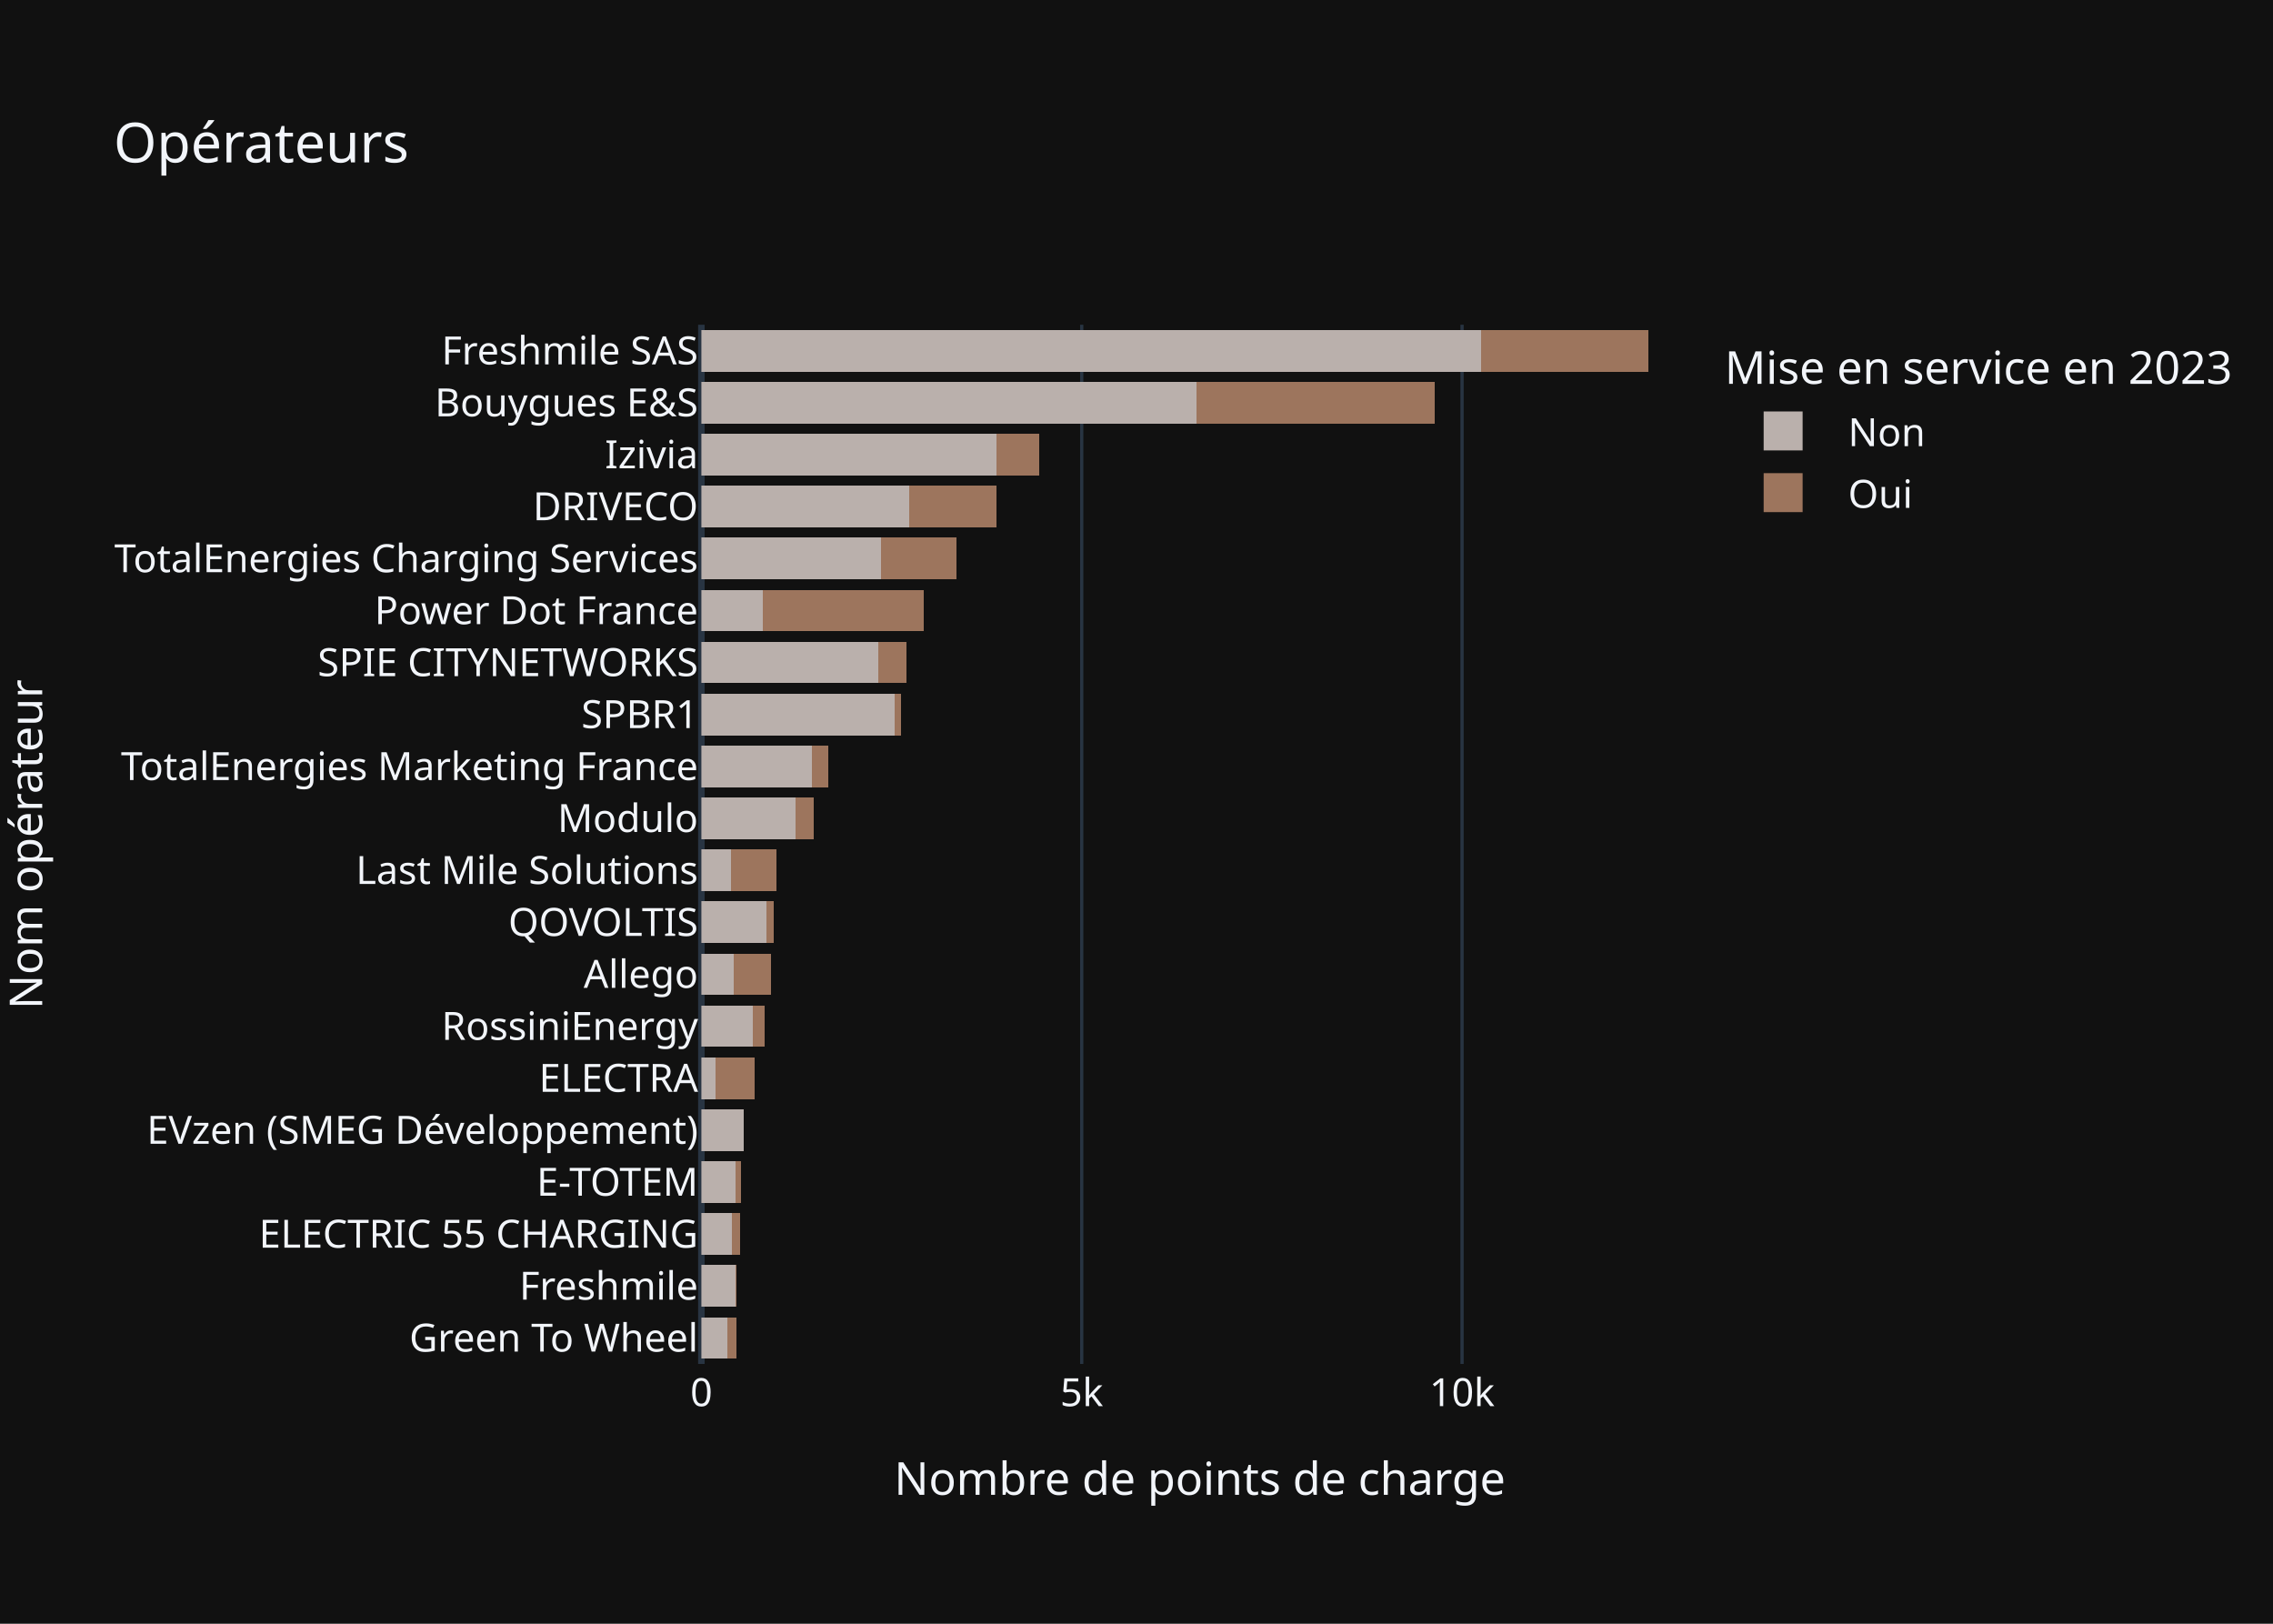
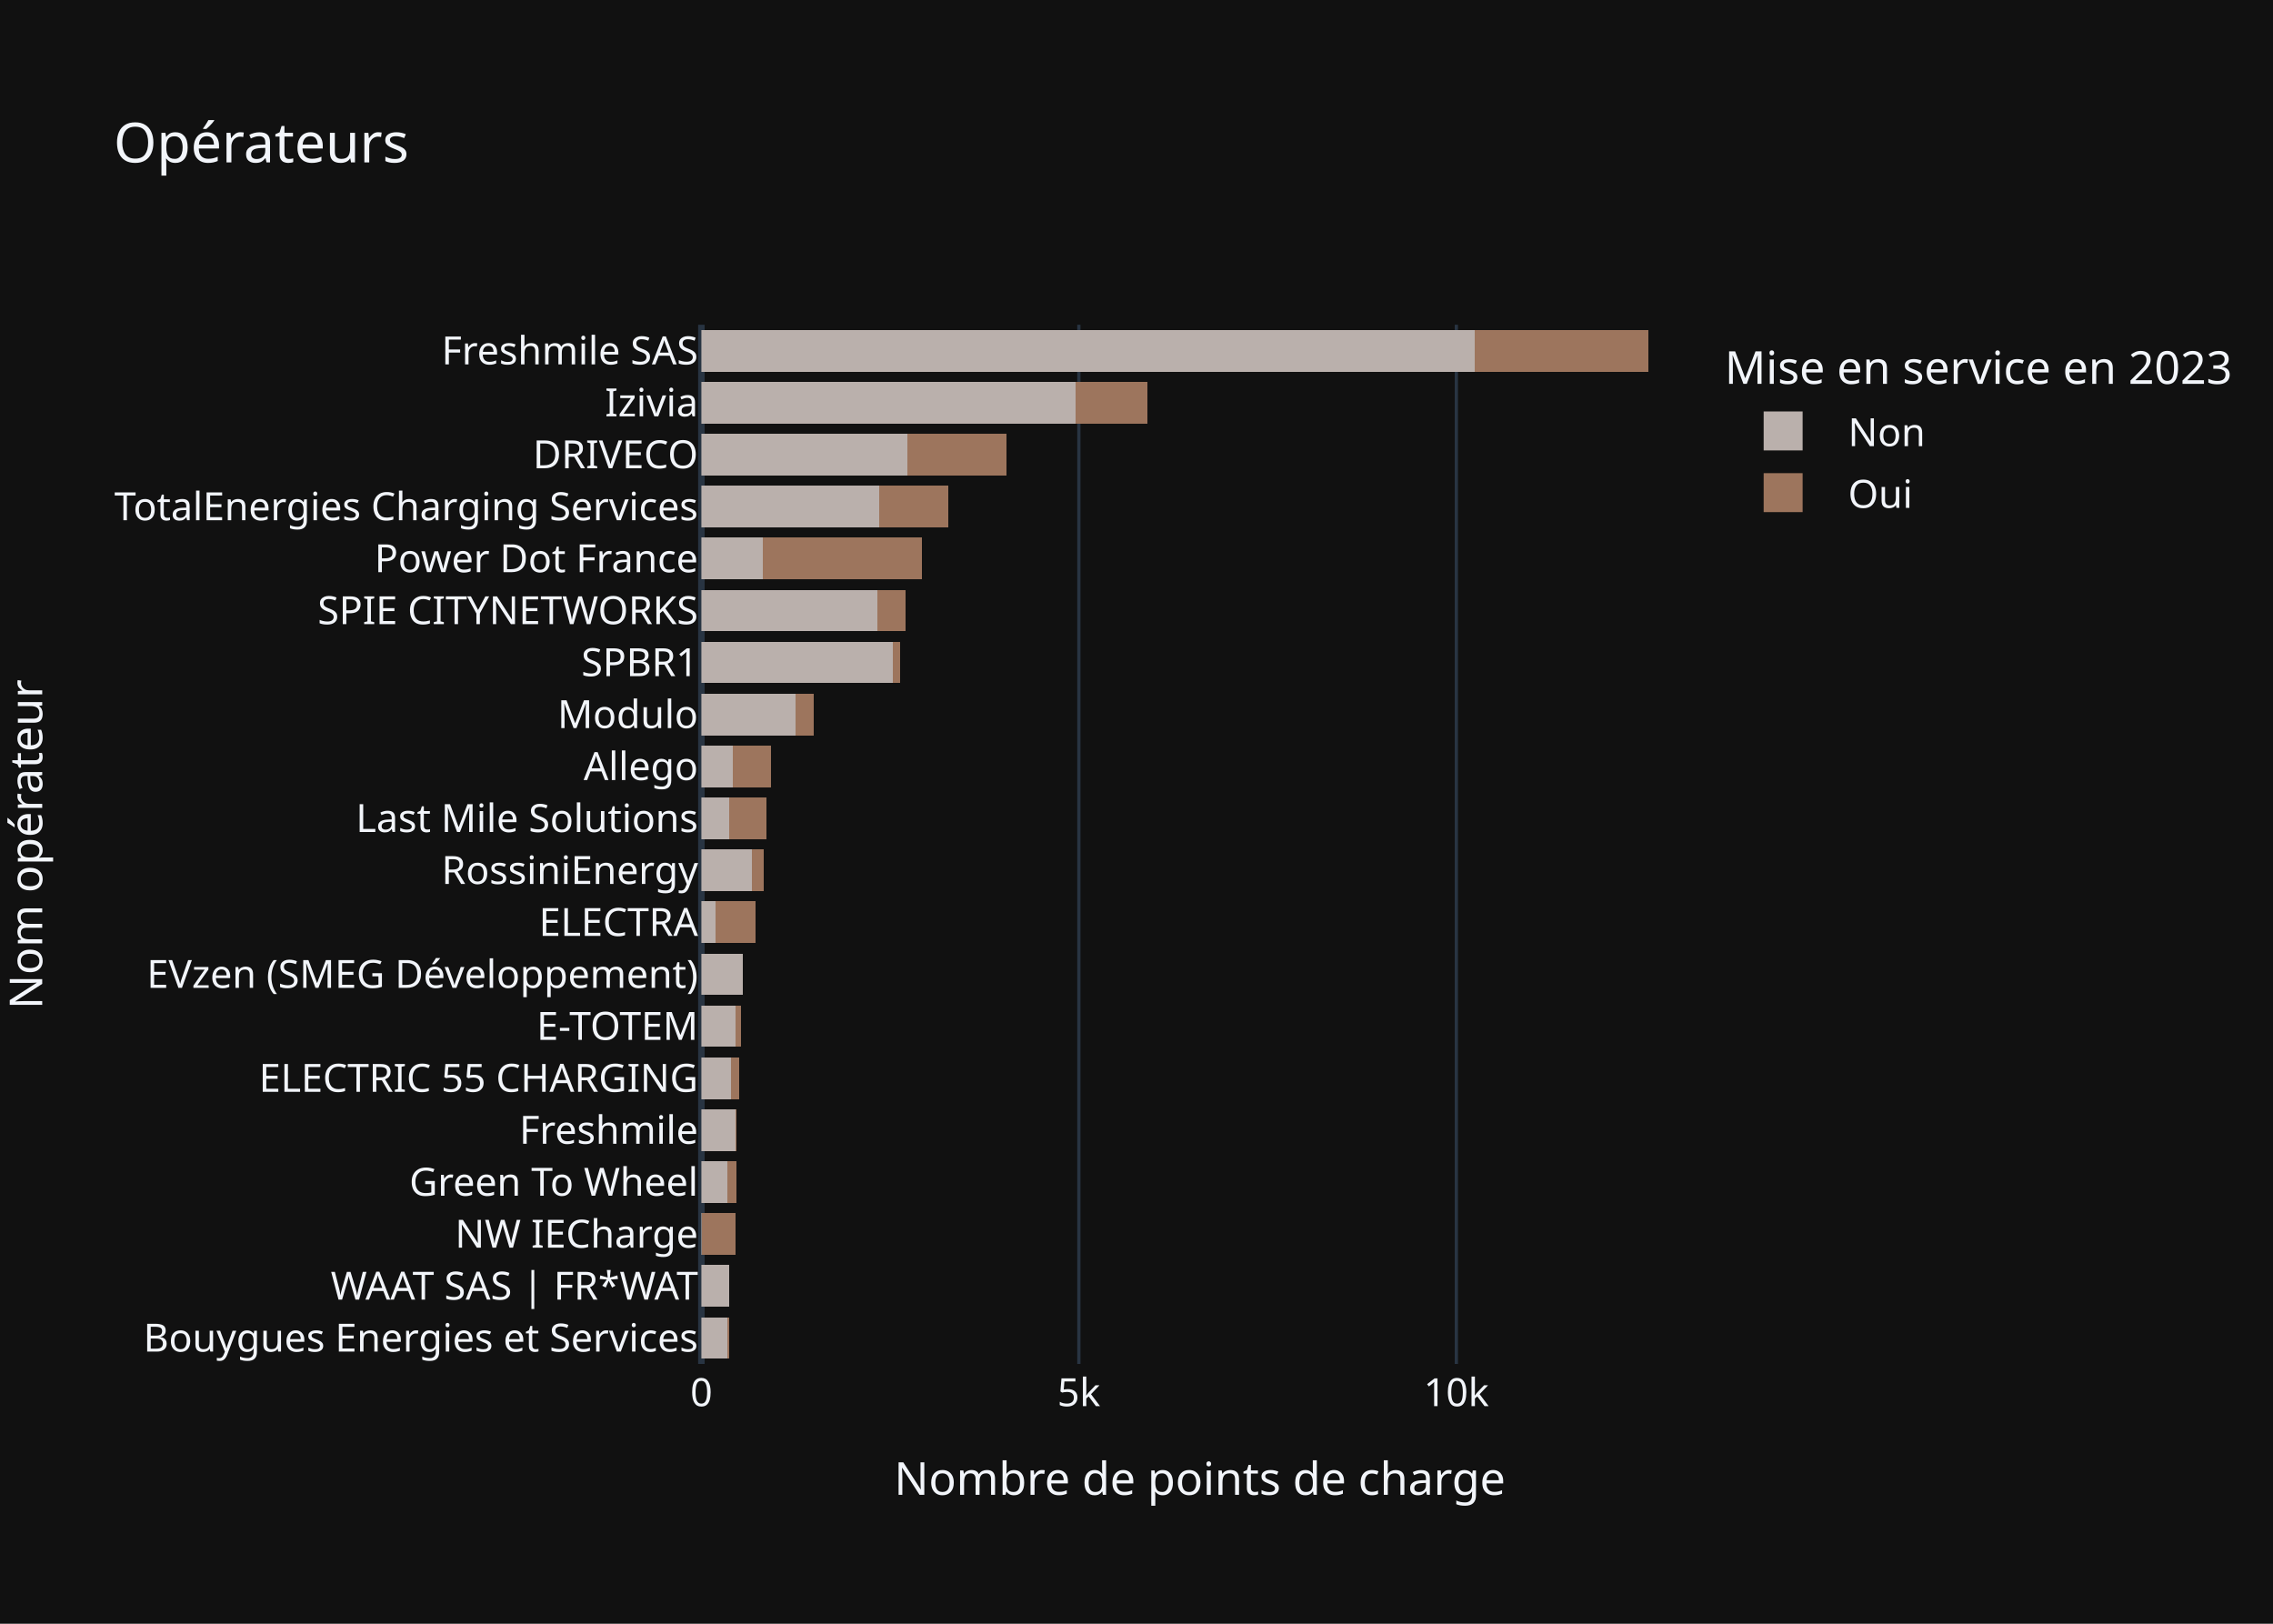
<svg xmlns="http://www.w3.org/2000/svg" class="main-svg" width="700" height="500" style="" viewBox="0 0 700 500">
  <rect x="0" y="0" width="700" height="500" style="fill: rgb(17, 17, 17); fill-opacity: 1;" />
-   <defs id="defs-aa7a52">
+   <defs id="defs-9ff20e">
    <g class="clips">
-       <clipPath id="clipaa7a52xyplot" class="plotclip">
+       <clipPath id="clip9ff20exyplot" class="plotclip">
        <rect width="307" height="320" />
      </clipPath>
-       <clipPath class="axesclip" id="clipaa7a52x">
+       <clipPath class="axesclip" id="clip9ff20ex">
        <rect x="216" y="0" width="307" height="500" />
      </clipPath>
-       <clipPath class="axesclip" id="clipaa7a52y">
+       <clipPath class="axesclip" id="clip9ff20ey">
        <rect x="0" y="100" width="700" height="320" />
      </clipPath>
-       <clipPath class="axesclip" id="clipaa7a52xy">
+       <clipPath class="axesclip" id="clip9ff20exy">
        <rect x="216" y="100" width="307" height="320" />
      </clipPath>
    </g>
    <g class="gradients" />
    <g class="patterns" />
  </defs>
  <g class="bglayer" />
  <g class="layer-below">
    <g class="imagelayer" />
    <g class="shapelayer" />
  </g>
  <g class="cartesianlayer">
    <g class="subplot xy">
      <g class="layer-subplot">
        <g class="shapelayer" />
        <g class="imagelayer" />
      </g>
      <g class="minor-gridlayer">
        <g class="x" />
        <g class="y" />
      </g>
      <g class="gridlayer">
        <g class="x">
-           <path class="xgrid crisp" transform="translate(333.13,0)" d="M0,100v320" style="stroke: rgb(40, 52, 66); stroke-opacity: 1; stroke-width: 1px;" />
-           <path class="xgrid crisp" transform="translate(450.26,0)" d="M0,100v320" style="stroke: rgb(40, 52, 66); stroke-opacity: 1; stroke-width: 1px;" />
+           <path class="xgrid crisp" transform="translate(332.25,0)" d="M0,100v320" style="stroke: rgb(40, 52, 66); stroke-opacity: 1; stroke-width: 1px;" />
+           <path class="xgrid crisp" transform="translate(448.5,0)" d="M0,100v320" style="stroke: rgb(40, 52, 66); stroke-opacity: 1; stroke-width: 1px;" />
        </g>
        <g class="y" />
      </g>
      <g class="zerolinelayer">
        <path class="xzl zl crisp" transform="translate(216,0)" d="M0,100v320" style="stroke: rgb(40, 52, 66); stroke-opacity: 1; stroke-width: 2px;" />
      </g>
      <path class="xlines-below" />
      <path class="ylines-below" />
      <g class="overlines-below" />
      <g class="xaxislayer-below" />
      <g class="yaxislayer-below" />
      <g class="overaxes-below" />
-       <g class="plot" transform="translate(216,100)" clip-path="url(#clipaa7a52xyplot)">
+       <g class="plot" transform="translate(216,100)" clip-path="url(#clip9ff20exyplot)">
        <g class="barlayer mlayer">
          <g class="trace bars" shape-rendering="crispEdges" style="opacity: 1;">
            <g class="points">
              <g class="point">
-                 <path d="M0,318.4V305.6H8.04V318.4Z" style="vector-effect: none; opacity: 1; stroke-width: 0px; fill: rgb(186, 176, 172); fill-opacity: 1;" />
-               </g>
-               <g class="point">
-                 <path d="M0,302.4V289.6H10.56V302.4Z" style="vector-effect: none; opacity: 1; stroke-width: 0px; fill: rgb(186, 176, 172); fill-opacity: 1;" />
-               </g>
-               <g class="point">
-                 <path d="M0,286.4V273.6H9.28V286.4Z" style="vector-effect: none; opacity: 1; stroke-width: 0px; fill: rgb(186, 176, 172); fill-opacity: 1;" />
-               </g>
-               <g class="point">
-                 <path d="M0,270.4V257.6H10.47V270.4Z" style="vector-effect: none; opacity: 1; stroke-width: 0px; fill: rgb(186, 176, 172); fill-opacity: 1;" />
-               </g>
-               <g class="point">
-                 <path d="M0,254.4V241.6H12.93V254.4Z" style="vector-effect: none; opacity: 1; stroke-width: 0px; fill: rgb(186, 176, 172); fill-opacity: 1;" />
-               </g>
-               <g class="point">
-                 <path d="M0,238.4V225.6H4.45V238.4Z" style="vector-effect: none; opacity: 1; stroke-width: 0px; fill: rgb(186, 176, 172); fill-opacity: 1;" />
-               </g>
-               <g class="point">
-                 <path d="M0,222.4V209.6H15.74V222.4Z" style="vector-effect: none; opacity: 1; stroke-width: 0px; fill: rgb(186, 176, 172); fill-opacity: 1;" />
-               </g>
-               <g class="point">
-                 <path d="M0,206.4V193.6H9.89V206.4Z" style="vector-effect: none; opacity: 1; stroke-width: 0px; fill: rgb(186, 176, 172); fill-opacity: 1;" />
-               </g>
-               <g class="point">
-                 <path d="M0,190.4V177.6H19.91V190.4Z" style="vector-effect: none; opacity: 1; stroke-width: 0px; fill: rgb(186, 176, 172); fill-opacity: 1;" />
-               </g>
-               <g class="point">
-                 <path d="M0,174.4V161.6H9.04V174.4Z" style="vector-effect: none; opacity: 1; stroke-width: 0px; fill: rgb(186, 176, 172); fill-opacity: 1;" />
-               </g>
-               <g class="point">
-                 <path d="M0,158.4V145.6H29.09V158.4Z" style="vector-effect: none; opacity: 1; stroke-width: 0px; fill: rgb(186, 176, 172); fill-opacity: 1;" />
-               </g>
-               <g class="point">
-                 <path d="M0,142.4V129.6H34.06V142.4Z" style="vector-effect: none; opacity: 1; stroke-width: 0px; fill: rgb(186, 176, 172); fill-opacity: 1;" />
-               </g>
-               <g class="point">
-                 <path d="M0,126.4V113.6H59.43V126.4Z" style="vector-effect: none; opacity: 1; stroke-width: 0px; fill: rgb(186, 176, 172); fill-opacity: 1;" />
-               </g>
-               <g class="point">
-                 <path d="M0,110.4V97.6H54.54V110.4Z" style="vector-effect: none; opacity: 1; stroke-width: 0px; fill: rgb(186, 176, 172); fill-opacity: 1;" />
-               </g>
-               <g class="point">
-                 <path d="M0,94.4V81.6H18.97V94.4Z" style="vector-effect: none; opacity: 1; stroke-width: 0px; fill: rgb(186, 176, 172); fill-opacity: 1;" />
-               </g>
-               <g class="point">
-                 <path d="M0,78.4V65.6H55.26V78.4Z" style="vector-effect: none; opacity: 1; stroke-width: 0px; fill: rgb(186, 176, 172); fill-opacity: 1;" />
-               </g>
-               <g class="point">
-                 <path d="M0,62.4V49.6H63.98V62.4Z" style="vector-effect: none; opacity: 1; stroke-width: 0px; fill: rgb(186, 176, 172); fill-opacity: 1;" />
-               </g>
-               <g class="point">
-                 <path d="M0,46.4V33.6H91.01V46.4Z" style="vector-effect: none; opacity: 1; stroke-width: 0px; fill: rgb(186, 176, 172); fill-opacity: 1;" />
-               </g>
-               <g class="point">
-                 <path d="M0,30.4V17.6H152.6V30.4Z" style="vector-effect: none; opacity: 1; stroke-width: 0px; fill: rgb(186, 176, 172); fill-opacity: 1;" />
-               </g>
-               <g class="point">
-                 <path d="M0,14.4V1.6H240.02V14.4Z" style="vector-effect: none; opacity: 1; stroke-width: 0px; fill: rgb(186, 176, 172); fill-opacity: 1;" />
+                 <path d="M0,318.4V305.6H8.09V318.4Z" style="vector-effect: none; opacity: 1; stroke-width: 0px; fill: rgb(186, 176, 172); fill-opacity: 1;" />
+               </g>
+               <g class="point">
+                 <path d="M0,302.4V289.6H8.7V302.4Z" style="vector-effect: none; opacity: 1; stroke-width: 0px; fill: rgb(186, 176, 172); fill-opacity: 1;" />
+               </g>
+               <g class="point">
+                 <path d="M0,286.4V273.6H0.12V286.4Z" style="vector-effect: none; opacity: 1; stroke-width: 0px; fill: rgb(186, 176, 172); fill-opacity: 1;" />
+               </g>
+               <g class="point">
+                 <path d="M0,270.4V257.6H7.97V270.4Z" style="vector-effect: none; opacity: 1; stroke-width: 0px; fill: rgb(186, 176, 172); fill-opacity: 1;" />
+               </g>
+               <g class="point">
+                 <path d="M0,254.4V241.6H10.49V254.4Z" style="vector-effect: none; opacity: 1; stroke-width: 0px; fill: rgb(186, 176, 172); fill-opacity: 1;" />
+               </g>
+               <g class="point">
+                 <path d="M0,238.4V225.6H9.21V238.4Z" style="vector-effect: none; opacity: 1; stroke-width: 0px; fill: rgb(186, 176, 172); fill-opacity: 1;" />
+               </g>
+               <g class="point">
+                 <path d="M0,222.4V209.6H10.39V222.4Z" style="vector-effect: none; opacity: 1; stroke-width: 0px; fill: rgb(186, 176, 172); fill-opacity: 1;" />
+               </g>
+               <g class="point">
+                 <path d="M0,206.4V193.6H12.83V206.4Z" style="vector-effect: none; opacity: 1; stroke-width: 0px; fill: rgb(186, 176, 172); fill-opacity: 1;" />
+               </g>
+               <g class="point">
+                 <path d="M0,190.4V177.6H4.42V190.4Z" style="vector-effect: none; opacity: 1; stroke-width: 0px; fill: rgb(186, 176, 172); fill-opacity: 1;" />
+               </g>
+               <g class="point">
+                 <path d="M0,174.4V161.6H15.62V174.4Z" style="vector-effect: none; opacity: 1; stroke-width: 0px; fill: rgb(186, 176, 172); fill-opacity: 1;" />
+               </g>
+               <g class="point">
+                 <path d="M0,158.4V145.6H8.6V158.4Z" style="vector-effect: none; opacity: 1; stroke-width: 0px; fill: rgb(186, 176, 172); fill-opacity: 1;" />
+               </g>
+               <g class="point">
+                 <path d="M0,142.4V129.6H9.81V142.4Z" style="vector-effect: none; opacity: 1; stroke-width: 0px; fill: rgb(186, 176, 172); fill-opacity: 1;" />
+               </g>
+               <g class="point">
+                 <path d="M0,126.4V113.6H28.95V126.4Z" style="vector-effect: none; opacity: 1; stroke-width: 0px; fill: rgb(186, 176, 172); fill-opacity: 1;" />
+               </g>
+               <g class="point">
+                 <path d="M0,110.4V97.6H58.99V110.4Z" style="vector-effect: none; opacity: 1; stroke-width: 0px; fill: rgb(186, 176, 172); fill-opacity: 1;" />
+               </g>
+               <g class="point">
+                 <path d="M0,94.4V81.6H54.13V94.4Z" style="vector-effect: none; opacity: 1; stroke-width: 0px; fill: rgb(186, 176, 172); fill-opacity: 1;" />
+               </g>
+               <g class="point">
+                 <path d="M0,78.4V65.6H18.83V78.4Z" style="vector-effect: none; opacity: 1; stroke-width: 0px; fill: rgb(186, 176, 172); fill-opacity: 1;" />
+               </g>
+               <g class="point">
+                 <path d="M0,62.4V49.6H54.85V62.4Z" style="vector-effect: none; opacity: 1; stroke-width: 0px; fill: rgb(186, 176, 172); fill-opacity: 1;" />
+               </g>
+               <g class="point">
+                 <path d="M0,46.4V33.6H63.52V46.4Z" style="vector-effect: none; opacity: 1; stroke-width: 0px; fill: rgb(186, 176, 172); fill-opacity: 1;" />
+               </g>
+               <g class="point">
+                 <path d="M0,30.4V17.6H115.11V30.4Z" style="vector-effect: none; opacity: 1; stroke-width: 0px; fill: rgb(186, 176, 172); fill-opacity: 1;" />
+               </g>
+               <g class="point">
+                 <path d="M0,14.4V1.6H238.15V14.4Z" style="vector-effect: none; opacity: 1; stroke-width: 0px; fill: rgb(186, 176, 172); fill-opacity: 1;" />
              </g>
            </g>
          </g>
          <g class="trace bars" shape-rendering="crispEdges" style="opacity: 1;">
            <g class="points">
              <g class="point">
-                 <path d="M8.04,318.4V305.6H10.94V318.4Z" style="vector-effect: none; opacity: 1; stroke-width: 0px; fill: rgb(157, 117, 93); fill-opacity: 1;" />
-               </g>
-               <g class="point">
-                 <path d="M10.56,302.4V289.6H10.94V302.4Z" style="vector-effect: none; opacity: 1; stroke-width: 0px; fill: rgb(157, 117, 93); fill-opacity: 1;" />
-               </g>
-               <g class="point">
-                 <path d="M9.28,286.4V273.6H11.85V286.4Z" style="vector-effect: none; opacity: 1; stroke-width: 0px; fill: rgb(157, 117, 93); fill-opacity: 1;" />
-               </g>
-               <g class="point">
-                 <path d="M10.47,270.4V257.6H12.2V270.4Z" style="vector-effect: none; opacity: 1; stroke-width: 0px; fill: rgb(157, 117, 93); fill-opacity: 1;" />
+                 <path d="M8.09,318.4V305.6H8.46V318.4Z" style="vector-effect: none; opacity: 1; stroke-width: 0px; fill: rgb(157, 117, 93); fill-opacity: 1;" />
              </g>
              <g class="point">
                <path d="M0,0Z" style="vector-effect: none; opacity: 1; stroke-width: 0px; fill: rgb(157, 117, 93); fill-opacity: 1;" />
              </g>
              <g class="point">
-                 <path d="M4.45,238.4V225.6H16.52V238.4Z" style="vector-effect: none; opacity: 1; stroke-width: 0px; fill: rgb(157, 117, 93); fill-opacity: 1;" />
-               </g>
-               <g class="point">
-                 <path d="M15.74,222.4V209.6H19.49V222.4Z" style="vector-effect: none; opacity: 1; stroke-width: 0px; fill: rgb(157, 117, 93); fill-opacity: 1;" />
-               </g>
-               <g class="point">
-                 <path d="M9.89,206.4V193.6H21.36V206.4Z" style="vector-effect: none; opacity: 1; stroke-width: 0px; fill: rgb(157, 117, 93); fill-opacity: 1;" />
-               </g>
-               <g class="point">
-                 <path d="M19.91,190.4V177.6H22.16V190.4Z" style="vector-effect: none; opacity: 1; stroke-width: 0px; fill: rgb(157, 117, 93); fill-opacity: 1;" />
-               </g>
-               <g class="point">
-                 <path d="M9.04,174.4V161.6H23.07V174.4Z" style="vector-effect: none; opacity: 1; stroke-width: 0px; fill: rgb(157, 117, 93); fill-opacity: 1;" />
-               </g>
-               <g class="point">
-                 <path d="M29.09,158.4V145.6H34.72V158.4Z" style="vector-effect: none; opacity: 1; stroke-width: 0px; fill: rgb(157, 117, 93); fill-opacity: 1;" />
-               </g>
-               <g class="point">
-                 <path d="M34.06,142.4V129.6H39.14V142.4Z" style="vector-effect: none; opacity: 1; stroke-width: 0px; fill: rgb(157, 117, 93); fill-opacity: 1;" />
-               </g>
-               <g class="point">
-                 <path d="M59.43,126.4V113.6H61.59V126.4Z" style="vector-effect: none; opacity: 1; stroke-width: 0px; fill: rgb(157, 117, 93); fill-opacity: 1;" />
-               </g>
-               <g class="point">
-                 <path d="M54.54,110.4V97.6H63.23V110.4Z" style="vector-effect: none; opacity: 1; stroke-width: 0px; fill: rgb(157, 117, 93); fill-opacity: 1;" />
-               </g>
-               <g class="point">
-                 <path d="M18.97,94.4V81.6H68.52V94.4Z" style="vector-effect: none; opacity: 1; stroke-width: 0px; fill: rgb(157, 117, 93); fill-opacity: 1;" />
-               </g>
-               <g class="point">
-                 <path d="M55.26,78.4V65.6H78.57V78.4Z" style="vector-effect: none; opacity: 1; stroke-width: 0px; fill: rgb(157, 117, 93); fill-opacity: 1;" />
-               </g>
-               <g class="point">
-                 <path d="M63.98,62.4V49.6H90.92V62.4Z" style="vector-effect: none; opacity: 1; stroke-width: 0px; fill: rgb(157, 117, 93); fill-opacity: 1;" />
-               </g>
-               <g class="point">
-                 <path d="M91.01,46.4V33.6H104.06V46.4Z" style="vector-effect: none; opacity: 1; stroke-width: 0px; fill: rgb(157, 117, 93); fill-opacity: 1;" />
-               </g>
-               <g class="point">
-                 <path d="M152.6,30.4V17.6H225.85V30.4Z" style="vector-effect: none; opacity: 1; stroke-width: 0px; fill: rgb(157, 117, 93); fill-opacity: 1;" />
-               </g>
-               <g class="point">
-                 <path d="M240.02,14.4V1.6H291.65V14.4Z" style="vector-effect: none; opacity: 1; stroke-width: 0px; fill: rgb(157, 117, 93); fill-opacity: 1;" />
+                 <path d="M0.12,286.4V273.6H10.63V286.4Z" style="vector-effect: none; opacity: 1; stroke-width: 0px; fill: rgb(157, 117, 93); fill-opacity: 1;" />
+               </g>
+               <g class="point">
+                 <path d="M7.97,270.4V257.6H10.86V270.4Z" style="vector-effect: none; opacity: 1; stroke-width: 0px; fill: rgb(157, 117, 93); fill-opacity: 1;" />
+               </g>
+               <g class="point">
+                 <path d="M10.49,254.4V241.6H10.86V254.4Z" style="vector-effect: none; opacity: 1; stroke-width: 0px; fill: rgb(157, 117, 93); fill-opacity: 1;" />
+               </g>
+               <g class="point">
+                 <path d="M9.21,238.4V225.6H11.76V238.4Z" style="vector-effect: none; opacity: 1; stroke-width: 0px; fill: rgb(157, 117, 93); fill-opacity: 1;" />
+               </g>
+               <g class="point">
+                 <path d="M10.39,222.4V209.6H12.11V222.4Z" style="vector-effect: none; opacity: 1; stroke-width: 0px; fill: rgb(157, 117, 93); fill-opacity: 1;" />
+               </g>
+               <g class="point">
+                 <path d="M0,0Z" style="vector-effect: none; opacity: 1; stroke-width: 0px; fill: rgb(157, 117, 93); fill-opacity: 1;" />
+               </g>
+               <g class="point">
+                 <path d="M4.42,190.4V177.6H16.76V190.4Z" style="vector-effect: none; opacity: 1; stroke-width: 0px; fill: rgb(157, 117, 93); fill-opacity: 1;" />
+               </g>
+               <g class="point">
+                 <path d="M15.62,174.4V161.6H19.34V174.4Z" style="vector-effect: none; opacity: 1; stroke-width: 0px; fill: rgb(157, 117, 93); fill-opacity: 1;" />
+               </g>
+               <g class="point">
+                 <path d="M8.6,158.4V145.6H20.18V158.4Z" style="vector-effect: none; opacity: 1; stroke-width: 0px; fill: rgb(157, 117, 93); fill-opacity: 1;" />
+               </g>
+               <g class="point">
+                 <path d="M9.81,142.4V129.6H21.37V142.4Z" style="vector-effect: none; opacity: 1; stroke-width: 0px; fill: rgb(157, 117, 93); fill-opacity: 1;" />
+               </g>
+               <g class="point">
+                 <path d="M28.95,126.4V113.6H34.53V126.4Z" style="vector-effect: none; opacity: 1; stroke-width: 0px; fill: rgb(157, 117, 93); fill-opacity: 1;" />
+               </g>
+               <g class="point">
+                 <path d="M58.99,110.4V97.6H61.12V110.4Z" style="vector-effect: none; opacity: 1; stroke-width: 0px; fill: rgb(157, 117, 93); fill-opacity: 1;" />
+               </g>
+               <g class="point">
+                 <path d="M54.13,94.4V81.6H62.75V94.4Z" style="vector-effect: none; opacity: 1; stroke-width: 0px; fill: rgb(157, 117, 93); fill-opacity: 1;" />
+               </g>
+               <g class="point">
+                 <path d="M18.83,78.4V65.6H68.01V78.4Z" style="vector-effect: none; opacity: 1; stroke-width: 0px; fill: rgb(157, 117, 93); fill-opacity: 1;" />
+               </g>
+               <g class="point">
+                 <path d="M54.85,62.4V49.6H75.96V62.4Z" style="vector-effect: none; opacity: 1; stroke-width: 0px; fill: rgb(157, 117, 93); fill-opacity: 1;" />
+               </g>
+               <g class="point">
+                 <path d="M63.52,46.4V33.6H94.07V46.4Z" style="vector-effect: none; opacity: 1; stroke-width: 0px; fill: rgb(157, 117, 93); fill-opacity: 1;" />
+               </g>
+               <g class="point">
+                 <path d="M115.11,30.4V17.6H137.29V30.4Z" style="vector-effect: none; opacity: 1; stroke-width: 0px; fill: rgb(157, 117, 93); fill-opacity: 1;" />
+               </g>
+               <g class="point">
+                 <path d="M238.15,14.4V1.6H291.65V14.4Z" style="vector-effect: none; opacity: 1; stroke-width: 0px; fill: rgb(157, 117, 93); fill-opacity: 1;" />
              </g>
            </g>
          </g>
        </g>
      </g>
      <g class="overplot" />
      <path class="xlines-above crisp" d="M0,0" style="fill: none;" />
      <path class="ylines-above crisp" d="M0,0" style="fill: none;" />
      <g class="overlines-above" />
      <g class="xaxislayer-above">
        <g class="xtick">
          <text text-anchor="middle" x="0" y="433" transform="translate(216,0)" style="font-family: Raleway; font-size: 12px; fill: rgb(242, 245, 250); fill-opacity: 1; white-space: pre; opacity: 1;">0</text>
        </g>
        <g class="xtick">
-           <text text-anchor="middle" x="0" y="433" style="font-family: Raleway; font-size: 12px; fill: rgb(242, 245, 250); fill-opacity: 1; white-space: pre; opacity: 1;" transform="translate(333.13,0)">5k</text>
+           <text text-anchor="middle" x="0" y="433" style="font-family: Raleway; font-size: 12px; fill: rgb(242, 245, 250); fill-opacity: 1; white-space: pre; opacity: 1;" transform="translate(332.25,0)">5k</text>
        </g>
        <g class="xtick">
-           <text text-anchor="middle" x="0" y="433" style="font-family: Raleway; font-size: 12px; fill: rgb(242, 245, 250); fill-opacity: 1; white-space: pre; opacity: 1;" transform="translate(450.26,0)">10k</text>
+           <text text-anchor="middle" x="0" y="433" style="font-family: Raleway; font-size: 12px; fill: rgb(242, 245, 250); fill-opacity: 1; white-space: pre; opacity: 1;" transform="translate(448.5,0)">10k</text>
        </g>
      </g>
      <g class="yaxislayer-above">
        <g class="ytick">
-           <text text-anchor="end" x="215" y="4.2" transform="translate(0,412)" style="font-family: Raleway; font-size: 12px; fill: rgb(242, 245, 250); fill-opacity: 1; white-space: pre; opacity: 1;">Green To Wheel</text>
-         </g>
-         <g class="ytick">
-           <text text-anchor="end" x="215" y="4.2" transform="translate(0,396)" style="font-family: Raleway; font-size: 12px; fill: rgb(242, 245, 250); fill-opacity: 1; white-space: pre; opacity: 1;">Freshmile</text>
-         </g>
-         <g class="ytick">
-           <text text-anchor="end" x="215" y="4.2" transform="translate(0,380)" style="font-family: Raleway; font-size: 12px; fill: rgb(242, 245, 250); fill-opacity: 1; white-space: pre; opacity: 1;">ELECTRIC 55 CHARGING</text>
-         </g>
-         <g class="ytick">
-           <text text-anchor="end" x="215" y="4.2" transform="translate(0,364)" style="font-family: Raleway; font-size: 12px; fill: rgb(242, 245, 250); fill-opacity: 1; white-space: pre; opacity: 1;">E-TOTEM</text>
-         </g>
-         <g class="ytick">
-           <text text-anchor="end" x="215" y="4.2" transform="translate(0,348)" style="font-family: Raleway; font-size: 12px; fill: rgb(242, 245, 250); fill-opacity: 1; white-space: pre; opacity: 1;">EVzen (SMEG Développement)</text>
-         </g>
-         <g class="ytick">
-           <text text-anchor="end" x="215" y="4.2" transform="translate(0,332)" style="font-family: Raleway; font-size: 12px; fill: rgb(242, 245, 250); fill-opacity: 1; white-space: pre; opacity: 1;">ELECTRA</text>
-         </g>
-         <g class="ytick">
-           <text text-anchor="end" x="215" y="4.2" transform="translate(0,316)" style="font-family: Raleway; font-size: 12px; fill: rgb(242, 245, 250); fill-opacity: 1; white-space: pre; opacity: 1;">RossiniEnergy</text>
-         </g>
-         <g class="ytick">
-           <text text-anchor="end" x="215" y="4.2" transform="translate(0,300)" style="font-family: Raleway; font-size: 12px; fill: rgb(242, 245, 250); fill-opacity: 1; white-space: pre; opacity: 1;">Allego</text>
-         </g>
-         <g class="ytick">
-           <text text-anchor="end" x="215" y="4.2" transform="translate(0,284)" style="font-family: Raleway; font-size: 12px; fill: rgb(242, 245, 250); fill-opacity: 1; white-space: pre; opacity: 1;">QOVOLTIS</text>
-         </g>
-         <g class="ytick">
-           <text text-anchor="end" x="215" y="4.2" transform="translate(0,268)" style="font-family: Raleway; font-size: 12px; fill: rgb(242, 245, 250); fill-opacity: 1; white-space: pre; opacity: 1;">Last Mile Solutions</text>
-         </g>
-         <g class="ytick">
-           <text text-anchor="end" x="215" y="4.2" transform="translate(0,252)" style="font-family: Raleway; font-size: 12px; fill: rgb(242, 245, 250); fill-opacity: 1; white-space: pre; opacity: 1;">Modulo</text>
-         </g>
-         <g class="ytick">
-           <text text-anchor="end" x="215" y="4.2" transform="translate(0,236)" style="font-family: Raleway; font-size: 12px; fill: rgb(242, 245, 250); fill-opacity: 1; white-space: pre; opacity: 1;">TotalEnergies Marketing France</text>
-         </g>
-         <g class="ytick">
-           <text text-anchor="end" x="215" y="4.2" transform="translate(0,220)" style="font-family: Raleway; font-size: 12px; fill: rgb(242, 245, 250); fill-opacity: 1; white-space: pre; opacity: 1;">SPBR1</text>
-         </g>
-         <g class="ytick">
-           <text text-anchor="end" x="215" y="4.2" transform="translate(0,204)" style="font-family: Raleway; font-size: 12px; fill: rgb(242, 245, 250); fill-opacity: 1; white-space: pre; opacity: 1;">SPIE CITYNETWORKS</text>
-         </g>
-         <g class="ytick">
-           <text text-anchor="end" x="215" y="4.2" transform="translate(0,188)" style="font-family: Raleway; font-size: 12px; fill: rgb(242, 245, 250); fill-opacity: 1; white-space: pre; opacity: 1;">Power Dot France</text>
-         </g>
-         <g class="ytick">
-           <text text-anchor="end" x="215" y="4.2" transform="translate(0,172)" style="font-family: Raleway; font-size: 12px; fill: rgb(242, 245, 250); fill-opacity: 1; white-space: pre; opacity: 1;">TotalEnergies Charging Services</text>
-         </g>
-         <g class="ytick">
-           <text text-anchor="end" x="215" y="4.2" transform="translate(0,156)" style="font-family: Raleway; font-size: 12px; fill: rgb(242, 245, 250); fill-opacity: 1; white-space: pre; opacity: 1;">DRIVECO</text>
-         </g>
-         <g class="ytick">
-           <text text-anchor="end" x="215" y="4.2" transform="translate(0,140)" style="font-family: Raleway; font-size: 12px; fill: rgb(242, 245, 250); fill-opacity: 1; white-space: pre; opacity: 1;">Izivia</text>
-         </g>
-         <g class="ytick">
-           <text text-anchor="end" x="215" y="4.2" transform="translate(0,124)" style="font-family: Raleway; font-size: 12px; fill: rgb(242, 245, 250); fill-opacity: 1; white-space: pre; opacity: 1;">Bouygues E&amp;S</text>
+           <text text-anchor="end" x="215" y="4.2" transform="translate(0,412)" style="font-family: Raleway; font-size: 12px; fill: rgb(242, 245, 250); fill-opacity: 1; white-space: pre; opacity: 1;">Bouygues Energies et Services</text>
+         </g>
+         <g class="ytick">
+           <text text-anchor="end" x="215" y="4.2" transform="translate(0,396)" style="font-family: Raleway; font-size: 12px; fill: rgb(242, 245, 250); fill-opacity: 1; white-space: pre; opacity: 1;">WAAT SAS | FR*WAT</text>
+         </g>
+         <g class="ytick">
+           <text text-anchor="end" x="215" y="4.2" transform="translate(0,380)" style="font-family: Raleway; font-size: 12px; fill: rgb(242, 245, 250); fill-opacity: 1; white-space: pre; opacity: 1;">NW IECharge</text>
+         </g>
+         <g class="ytick">
+           <text text-anchor="end" x="215" y="4.2" transform="translate(0,364)" style="font-family: Raleway; font-size: 12px; fill: rgb(242, 245, 250); fill-opacity: 1; white-space: pre; opacity: 1;">Green To Wheel</text>
+         </g>
+         <g class="ytick">
+           <text text-anchor="end" x="215" y="4.2" transform="translate(0,348)" style="font-family: Raleway; font-size: 12px; fill: rgb(242, 245, 250); fill-opacity: 1; white-space: pre; opacity: 1;">Freshmile</text>
+         </g>
+         <g class="ytick">
+           <text text-anchor="end" x="215" y="4.2" transform="translate(0,332)" style="font-family: Raleway; font-size: 12px; fill: rgb(242, 245, 250); fill-opacity: 1; white-space: pre; opacity: 1;">ELECTRIC 55 CHARGING</text>
+         </g>
+         <g class="ytick">
+           <text text-anchor="end" x="215" y="4.2" transform="translate(0,316)" style="font-family: Raleway; font-size: 12px; fill: rgb(242, 245, 250); fill-opacity: 1; white-space: pre; opacity: 1;">E-TOTEM</text>
+         </g>
+         <g class="ytick">
+           <text text-anchor="end" x="215" y="4.2" transform="translate(0,300)" style="font-family: Raleway; font-size: 12px; fill: rgb(242, 245, 250); fill-opacity: 1; white-space: pre; opacity: 1;">EVzen (SMEG Développement)</text>
+         </g>
+         <g class="ytick">
+           <text text-anchor="end" x="215" y="4.2" transform="translate(0,284)" style="font-family: Raleway; font-size: 12px; fill: rgb(242, 245, 250); fill-opacity: 1; white-space: pre; opacity: 1;">ELECTRA</text>
+         </g>
+         <g class="ytick">
+           <text text-anchor="end" x="215" y="4.2" transform="translate(0,268)" style="font-family: Raleway; font-size: 12px; fill: rgb(242, 245, 250); fill-opacity: 1; white-space: pre; opacity: 1;">RossiniEnergy</text>
+         </g>
+         <g class="ytick">
+           <text text-anchor="end" x="215" y="4.2" transform="translate(0,252)" style="font-family: Raleway; font-size: 12px; fill: rgb(242, 245, 250); fill-opacity: 1; white-space: pre; opacity: 1;">Last Mile Solutions</text>
+         </g>
+         <g class="ytick">
+           <text text-anchor="end" x="215" y="4.2" transform="translate(0,236)" style="font-family: Raleway; font-size: 12px; fill: rgb(242, 245, 250); fill-opacity: 1; white-space: pre; opacity: 1;">Allego</text>
+         </g>
+         <g class="ytick">
+           <text text-anchor="end" x="215" y="4.2" transform="translate(0,220)" style="font-family: Raleway; font-size: 12px; fill: rgb(242, 245, 250); fill-opacity: 1; white-space: pre; opacity: 1;">Modulo</text>
+         </g>
+         <g class="ytick">
+           <text text-anchor="end" x="215" y="4.2" transform="translate(0,204)" style="font-family: Raleway; font-size: 12px; fill: rgb(242, 245, 250); fill-opacity: 1; white-space: pre; opacity: 1;">SPBR1</text>
+         </g>
+         <g class="ytick">
+           <text text-anchor="end" x="215" y="4.2" transform="translate(0,188)" style="font-family: Raleway; font-size: 12px; fill: rgb(242, 245, 250); fill-opacity: 1; white-space: pre; opacity: 1;">SPIE CITYNETWORKS</text>
+         </g>
+         <g class="ytick">
+           <text text-anchor="end" x="215" y="4.2" transform="translate(0,172)" style="font-family: Raleway; font-size: 12px; fill: rgb(242, 245, 250); fill-opacity: 1; white-space: pre; opacity: 1;">Power Dot France</text>
+         </g>
+         <g class="ytick">
+           <text text-anchor="end" x="215" y="4.2" transform="translate(0,156)" style="font-family: Raleway; font-size: 12px; fill: rgb(242, 245, 250); fill-opacity: 1; white-space: pre; opacity: 1;">TotalEnergies Charging Services</text>
+         </g>
+         <g class="ytick">
+           <text text-anchor="end" x="215" y="4.2" transform="translate(0,140)" style="font-family: Raleway; font-size: 12px; fill: rgb(242, 245, 250); fill-opacity: 1; white-space: pre; opacity: 1;">DRIVECO</text>
+         </g>
+         <g class="ytick">
+           <text text-anchor="end" x="215" y="4.2" transform="translate(0,124)" style="font-family: Raleway; font-size: 12px; fill: rgb(242, 245, 250); fill-opacity: 1; white-space: pre; opacity: 1;">Izivia</text>
        </g>
        <g class="ytick">
          <text text-anchor="end" x="215" y="4.2" transform="translate(0,108)" style="font-family: Raleway; font-size: 12px; fill: rgb(242, 245, 250); fill-opacity: 1; white-space: pre; opacity: 1;">Freshmile SAS</text>
        </g>
      </g>
      <g class="overaxes-above" />
    </g>
  </g>
  <g class="polarlayer" />
  <g class="smithlayer" />
  <g class="ternarylayer" />
  <g class="geolayer" />
  <g class="funnelarealayer" />
  <g class="pielayer" />
  <g class="iciclelayer" />
  <g class="treemaplayer" />
  <g class="sunburstlayer" />
  <g class="glimages" />
-   <defs id="topdefs-aa7a52">
+   <defs id="topdefs-9ff20e">
    <g class="clips" />
-     <clipPath id="legendaa7a52">
+     <clipPath id="legend9ff20e">
      <rect width="159" height="67" x="0" y="0" />
    </clipPath>
  </defs>
  <g class="layer-above">
    <g class="imagelayer" />
    <g class="shapelayer" />
  </g>
  <g class="infolayer">
    <g class="legend" pointer-events="all" transform="translate(529.14,100)">
      <rect class="bg" shape-rendering="crispEdges" width="159" height="67" x="0" y="0" style="stroke: rgb(68, 68, 68); stroke-opacity: 1; fill: rgb(17, 17, 17); fill-opacity: 1; stroke-width: 0px;" />
-       <g class="scrollbox" transform="" clip-path="url(#legendaa7a52)">
+       <g class="scrollbox" transform="" clip-path="url(#legend9ff20e)">
        <text class="legendtitletext" text-anchor="start" x="2" y="18.2" style="font-family: Raleway; font-size: 14px; fill: rgb(242, 245, 250); fill-opacity: 1; white-space: pre;">Mise en service en 2023</text>
        <g class="groups" transform="">
          <g class="traces" transform="translate(0,32.7)" style="opacity: 1;">
            <text class="legendtext" text-anchor="start" x="40" y="4.68" style="font-family: Raleway; font-size: 12px; fill: rgb(242, 245, 250); fill-opacity: 1; white-space: pre;">Non</text>
            <g class="layers" style="opacity: 1;">
              <g class="legendfill" />
              <g class="legendlines" />
              <g class="legendsymbols">
                <g class="legendpoints">
                  <path class="legendundefined" d="M6,6H-6V-6H6Z" transform="translate(20,0)" style="stroke-width: 0px; fill: rgb(186, 176, 172); fill-opacity: 1;" />
                </g>
              </g>
            </g>
            <rect class="legendtoggle" x="0" y="-9.5" width="63.312" height="19" style="fill: rgb(0, 0, 0); fill-opacity: 0;" />
          </g>
        </g>
        <g class="groups" transform="">
          <g class="traces" transform="translate(0,51.7)" style="opacity: 1;">
            <text class="legendtext" text-anchor="start" x="40" y="4.68" style="font-family: Raleway; font-size: 12px; fill: rgb(242, 245, 250); fill-opacity: 1; white-space: pre;">Oui</text>
            <g class="layers" style="opacity: 1;">
              <g class="legendfill" />
              <g class="legendlines" />
              <g class="legendsymbols">
                <g class="legendpoints">
                  <path class="legendundefined" d="M6,6H-6V-6H6Z" transform="translate(20,0)" style="stroke-width: 0px; fill: rgb(157, 117, 93); fill-opacity: 1;" />
                </g>
              </g>
            </g>
            <rect class="legendtoggle" x="0" y="-9.5" width="63.312" height="19" style="fill: rgb(0, 0, 0); fill-opacity: 0;" />
          </g>
        </g>
      </g>
      <rect class="scrollbar" rx="20" ry="3" width="0" height="0" x="0" y="0" style="fill: rgb(128, 139, 164); fill-opacity: 1;" />
    </g>
    <g class="g-gtitle">
      <text class="gtitle" x="35" y="50" text-anchor="start" dy="0em" style="font-family: Raleway; font-size: 17px; fill: rgb(242, 245, 250); opacity: 1; font-weight: normal; white-space: pre;">Opérateurs</text>
    </g>
    <g class="g-xtitle">
      <text class="xtitle" x="369.5" y="460.3" text-anchor="middle" style="font-family: Raleway; font-size: 14px; fill: rgb(242, 245, 250); opacity: 1; font-weight: normal; white-space: pre;">Nombre de points de charge</text>
    </g>
    <g class="g-ytitle" transform="translate(0.6591797,0)">
      <text class="ytitle" transform="rotate(-90,12.34062,260)" x="12.341" y="260" text-anchor="middle" style="font-family: Raleway; font-size: 14px; fill: rgb(242, 245, 250); opacity: 1; font-weight: normal; white-space: pre;">Nom opérateur</text>
    </g>
  </g>
</svg>
